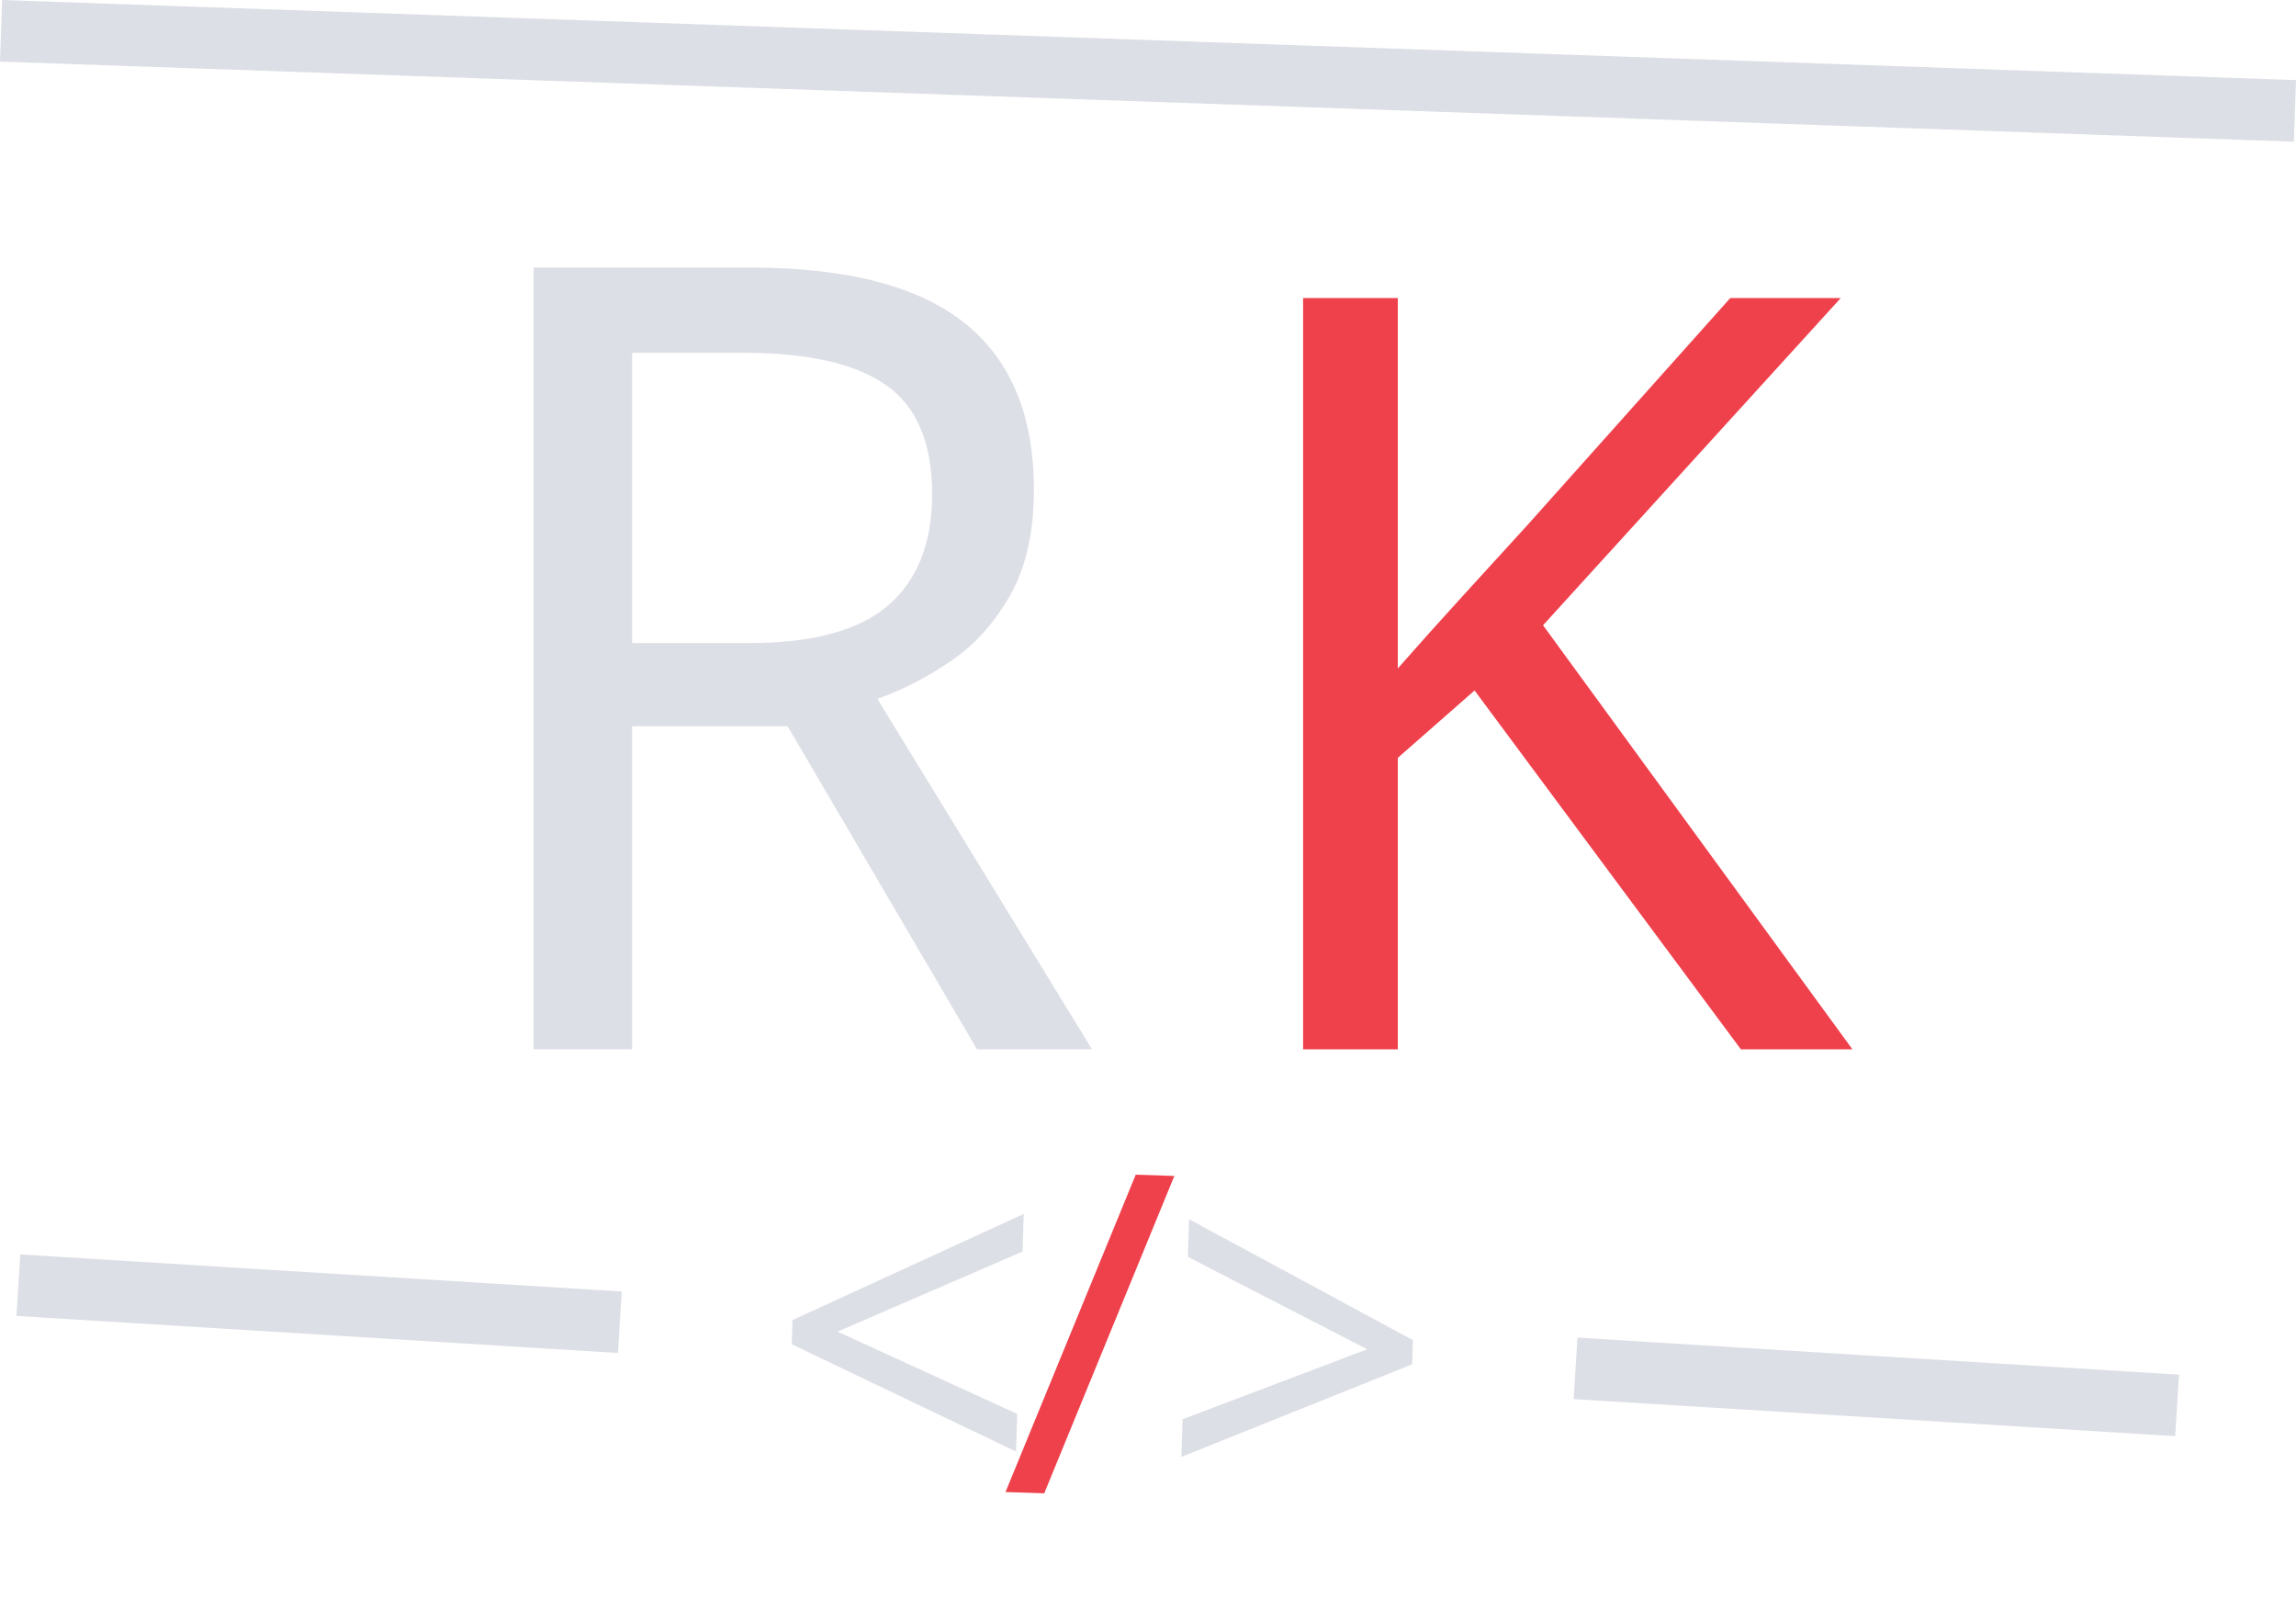
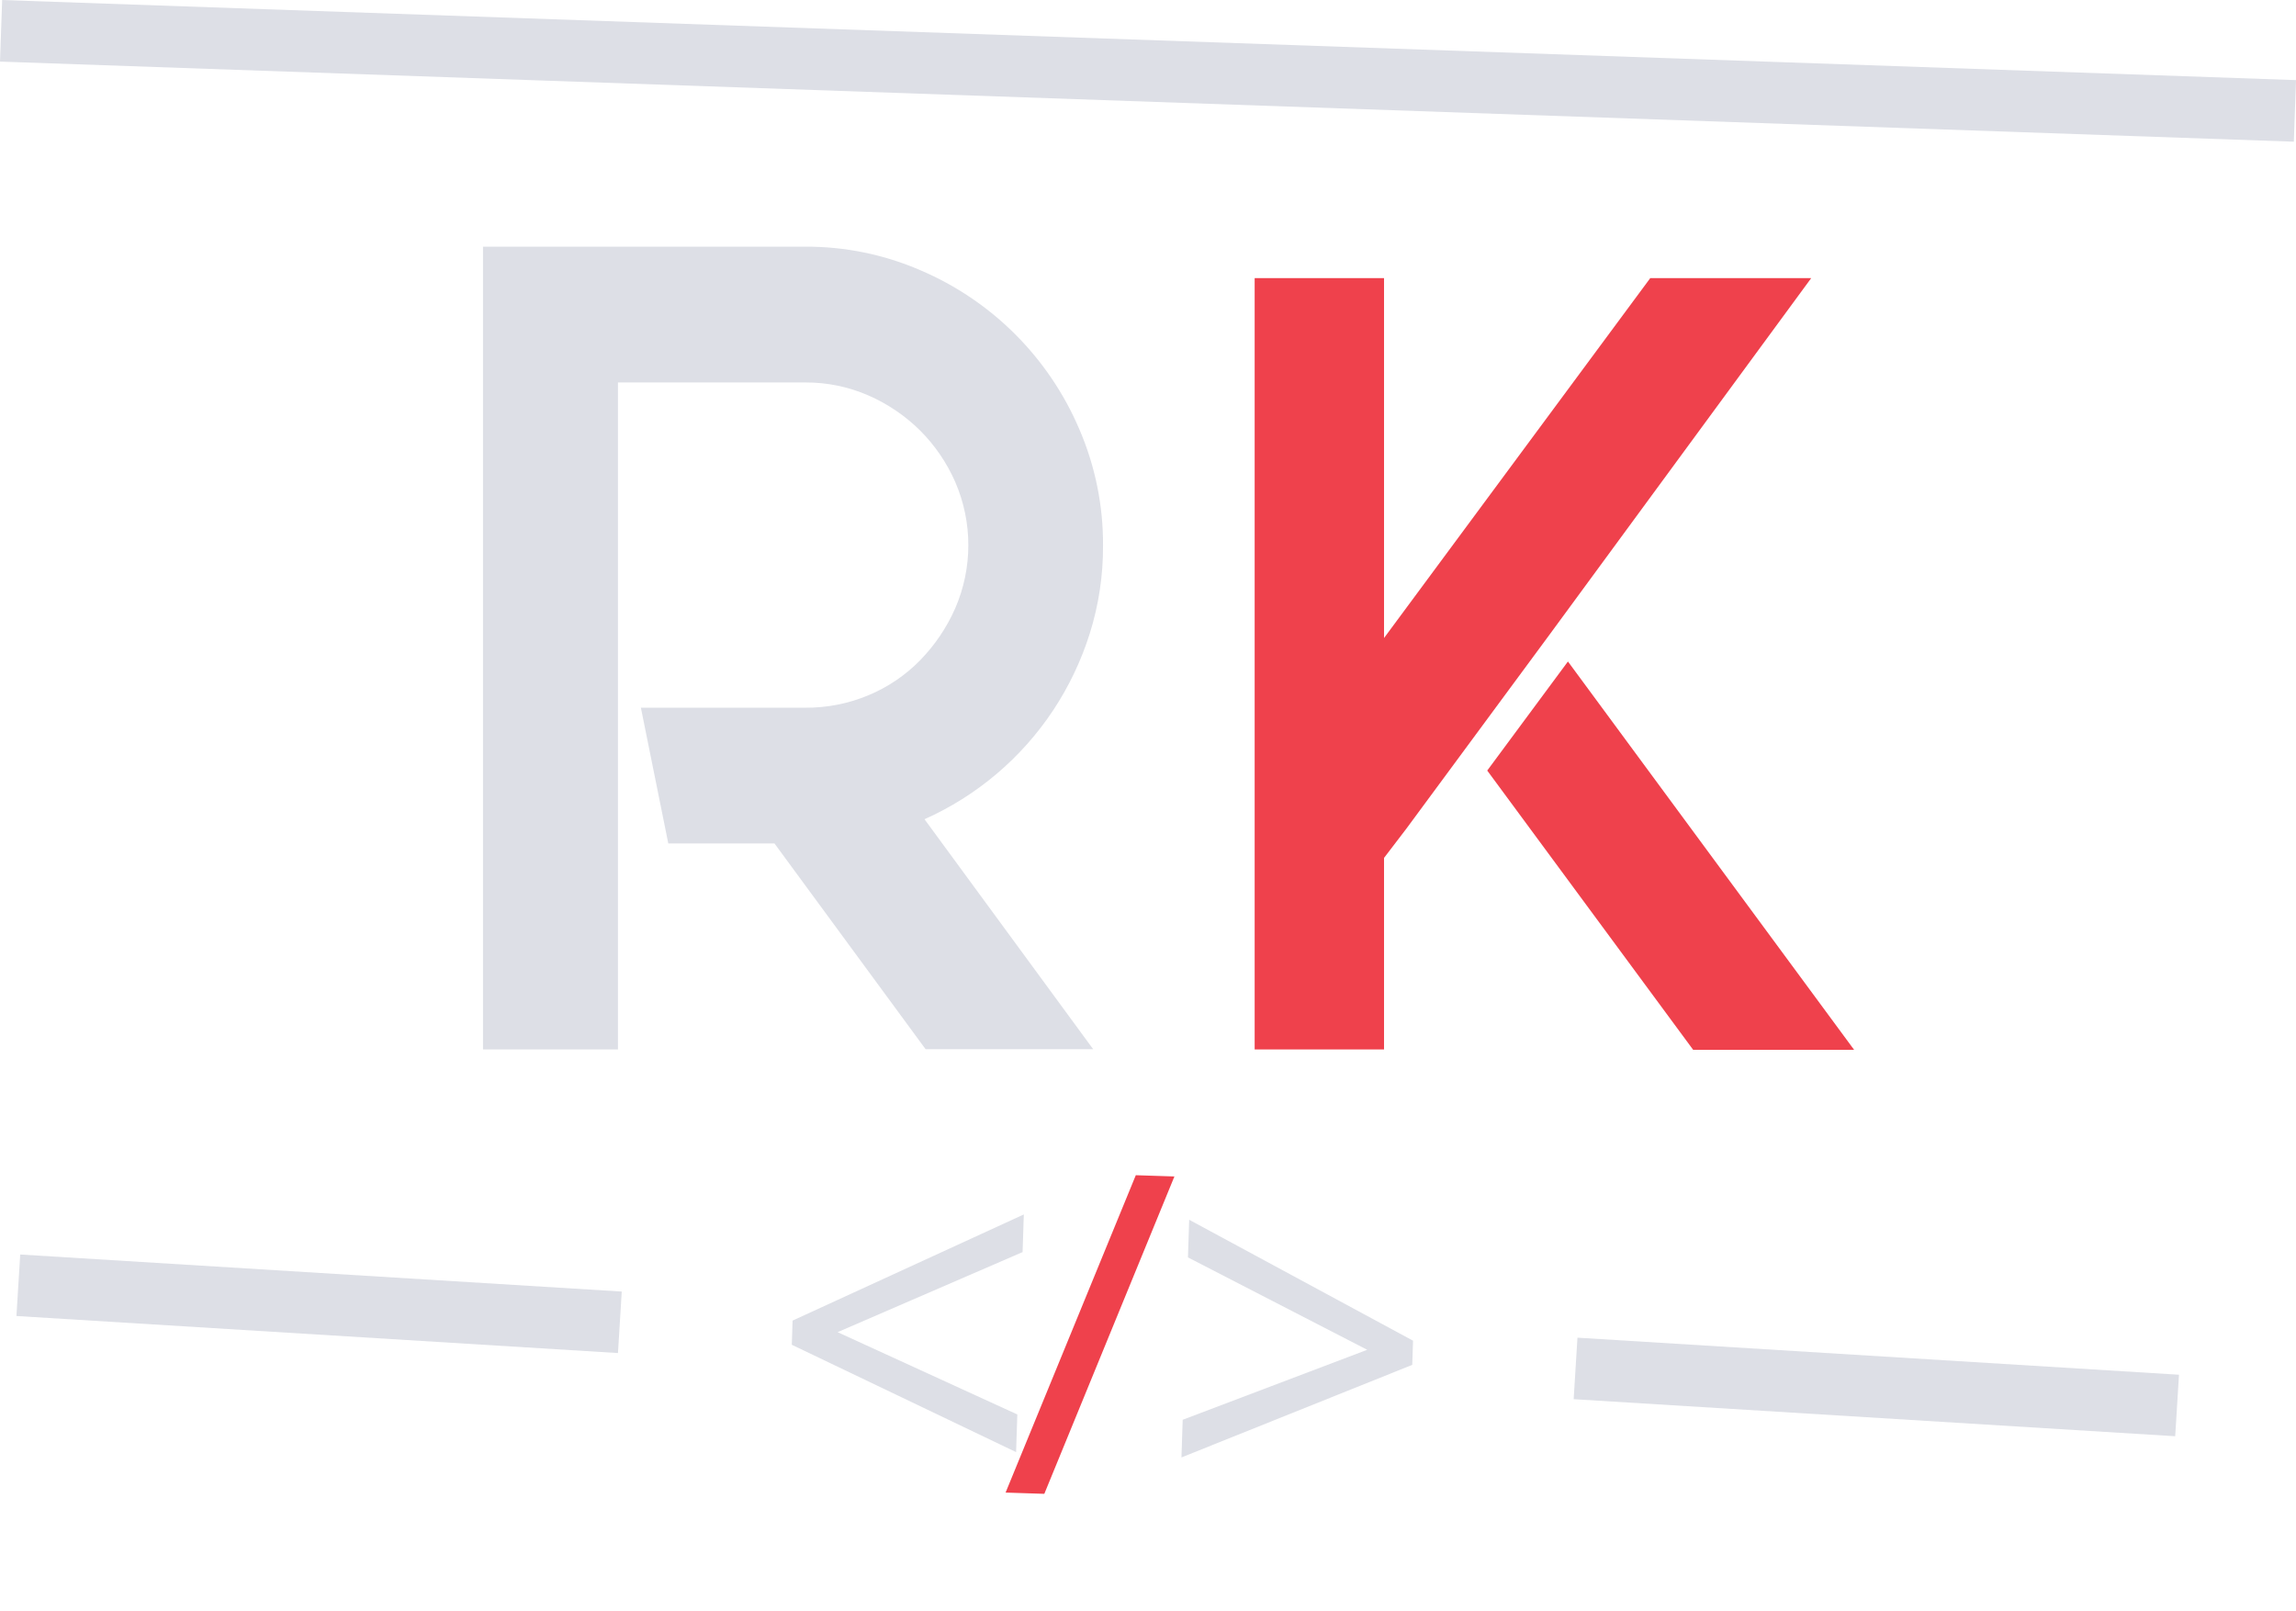
- <svg xmlns="http://www.w3.org/2000/svg" id="a1066caa-f3ba-4a47-8354-cafff05791af" data-name="last white bord copy" viewBox="0 0 298.14 209">
+ <svg xmlns="http://www.w3.org/2000/svg" id="aa4d0b4e-3a64-49be-a6ee-4dd07171ac8b" data-name="last white bord copy" viewBox="0 0 298.14 209.06">
  <defs>
-     <style>.a7b3e992-78b9-40ef-9035-30a71e038d94{font-size:142.19px;}.a7b3e992-78b9-40ef-9035-30a71e038d94,.a853daaa-ee74-4e04-881a-a5347c4d52fc,.ffddf707-30d9-4486-a5fd-7bfde1b35a47{fill:#dddfe6;}.a7b3e992-78b9-40ef-9035-30a71e038d94,.f6e0ab7e-fa3c-49de-98d8-58cc6ea8cfb9{font-family:Elianto-Regular, Elianto;}.f6e0ab7e-fa3c-49de-98d8-58cc6ea8cfb9{font-size:136.62px;}.accf7d62-8eb7-4b22-8496-6ff70b90a51a,.f6e0ab7e-fa3c-49de-98d8-58cc6ea8cfb9{fill:#ef414c;}.ffddf707-30d9-4486-a5fd-7bfde1b35a47{font-size:62.76px;}.accf7d62-8eb7-4b22-8496-6ff70b90a51a,.ffddf707-30d9-4486-a5fd-7bfde1b35a47{font-family:AzonixRegular, Azonix;}.accf7d62-8eb7-4b22-8496-6ff70b90a51a{font-size:58.45px;}.a853daaa-ee74-4e04-881a-a5347c4d52fc,.b3992418-a001-476a-a52b-7f27daff6ab8{stroke:#dddfe6;stroke-miterlimit:10;stroke-width:8px;}.b3992418-a001-476a-a52b-7f27daff6ab8{fill:none;}</style>
+     <style>.e9cc9548-f2bc-482e-ade8-37d49f08684c,.f768b4b7-8278-4636-85d3-38e8444bd87f,.ff94e5d0-a6ac-443d-ad1a-3c6c80c1a6b4{fill:#dddfe6;}.b016eca5-515f-405f-b1cf-ccb8174715e4,.b060dbaa-55ca-4a1f-a8e5-e70f770223ae{fill:#ef414c;}.e9cc9548-f2bc-482e-ade8-37d49f08684c{font-size:62.76px;}.b060dbaa-55ca-4a1f-a8e5-e70f770223ae,.e9cc9548-f2bc-482e-ade8-37d49f08684c{font-family:AzonixRegular, Azonix;}.b060dbaa-55ca-4a1f-a8e5-e70f770223ae{font-size:58.45px;}.be6dfd89-6d54-4e3a-9550-c3883de82742,.ff94e5d0-a6ac-443d-ad1a-3c6c80c1a6b4{stroke:#dddfe6;stroke-miterlimit:10;stroke-width:8px;}.be6dfd89-6d54-4e3a-9550-c3883de82742{fill:none;}</style>
  </defs>
-   <text class="a7b3e992-78b9-40ef-9035-30a71e038d94" transform="translate(55.49 136.25)">R</text>
-   <text class="f6e0ab7e-fa3c-49de-98d8-58cc6ea8cfb9" transform="translate(155.96 136.25)">K</text>
-   <text class="ffddf707-30d9-4486-a5fd-7bfde1b35a47" transform="translate(99.01 194.7) rotate(1.86)">&lt;</text>
-   <text class="accf7d62-8eb7-4b22-8496-6ff70b90a51a" transform="translate(129.99 193.72) rotate(1.86)">/</text>
-   <text class="ffddf707-30d9-4486-a5fd-7bfde1b35a47" transform="translate(150.03 196.35) rotate(1.86)">&gt;</text>
-   <line class="a853daaa-ee74-4e04-881a-a5347c4d52fc" x1="0.14" y1="4" x2="298" y2="14.4" />
-   <line class="b3992418-a001-476a-a52b-7f27daff6ab8" x1="2.38" y1="166.88" x2="80.49" y2="171.69" />
-   <line class="b3992418-a001-476a-a52b-7f27daff6ab8" x1="204.59" y1="177.68" x2="282.7" y2="182.49" />
+   <path class="f768b4b7-8278-4636-85d3-38e8444bd87f" d="M309.51,159.23a37.44,37.44,0,0,1-1.71,11.37,39.69,39.69,0,0,1-4.76,10,39.25,39.25,0,0,1-16.71,14.15l21.9,29.86H286.47L266.85,197.9H253.06l-3.56-17.63h21.33a20.83,20.83,0,0,0,8.25-1.63,20.27,20.27,0,0,0,6.68-4.53,22.83,22.83,0,0,0,4.55-6.73,20.61,20.61,0,0,0,0-16.44,21.87,21.87,0,0,0-4.55-6.66,22.12,22.12,0,0,0-6.68-4.54,20.2,20.2,0,0,0-8.25-1.7H246.52v86.6H229V120.41h41.8a37.2,37.2,0,0,1,15,3.06,39.11,39.11,0,0,1,20.62,20.61A37.6,37.6,0,0,1,309.51,159.23Z" transform="translate(-166.28 -88.38)" />
+   <path class="b016eca5-515f-405f-b1cf-ccb8174715e4" d="M348.88,196,346,199.77v24.87h-16.8V124.49H346v46.73l34.57-46.73h20.9l-34,46.32Zm21-21.73,37.16,50.42h-20.9L359.4,188.43Z" transform="translate(-166.28 -88.38)" />
+   <text class="e9cc9548-f2bc-482e-ade8-37d49f08684c" transform="translate(99.02 194.76) rotate(1.86)">&lt;</text>
+   <text class="b060dbaa-55ca-4a1f-a8e5-e70f770223ae" transform="translate(130 193.78) rotate(1.86)">/</text>
+   <text class="e9cc9548-f2bc-482e-ade8-37d49f08684c" transform="translate(150.04 196.41) rotate(1.86)">&gt;</text>
+   <line class="ff94e5d0-a6ac-443d-ad1a-3c6c80c1a6b4" x1="0.14" y1="4" x2="298" y2="14.4" />
+   <line class="be6dfd89-6d54-4e3a-9550-c3883de82742" x1="2.38" y1="166.88" x2="80.49" y2="171.69" />
+   <line class="be6dfd89-6d54-4e3a-9550-c3883de82742" x1="204.59" y1="177.68" x2="282.7" y2="182.49" />
</svg>
